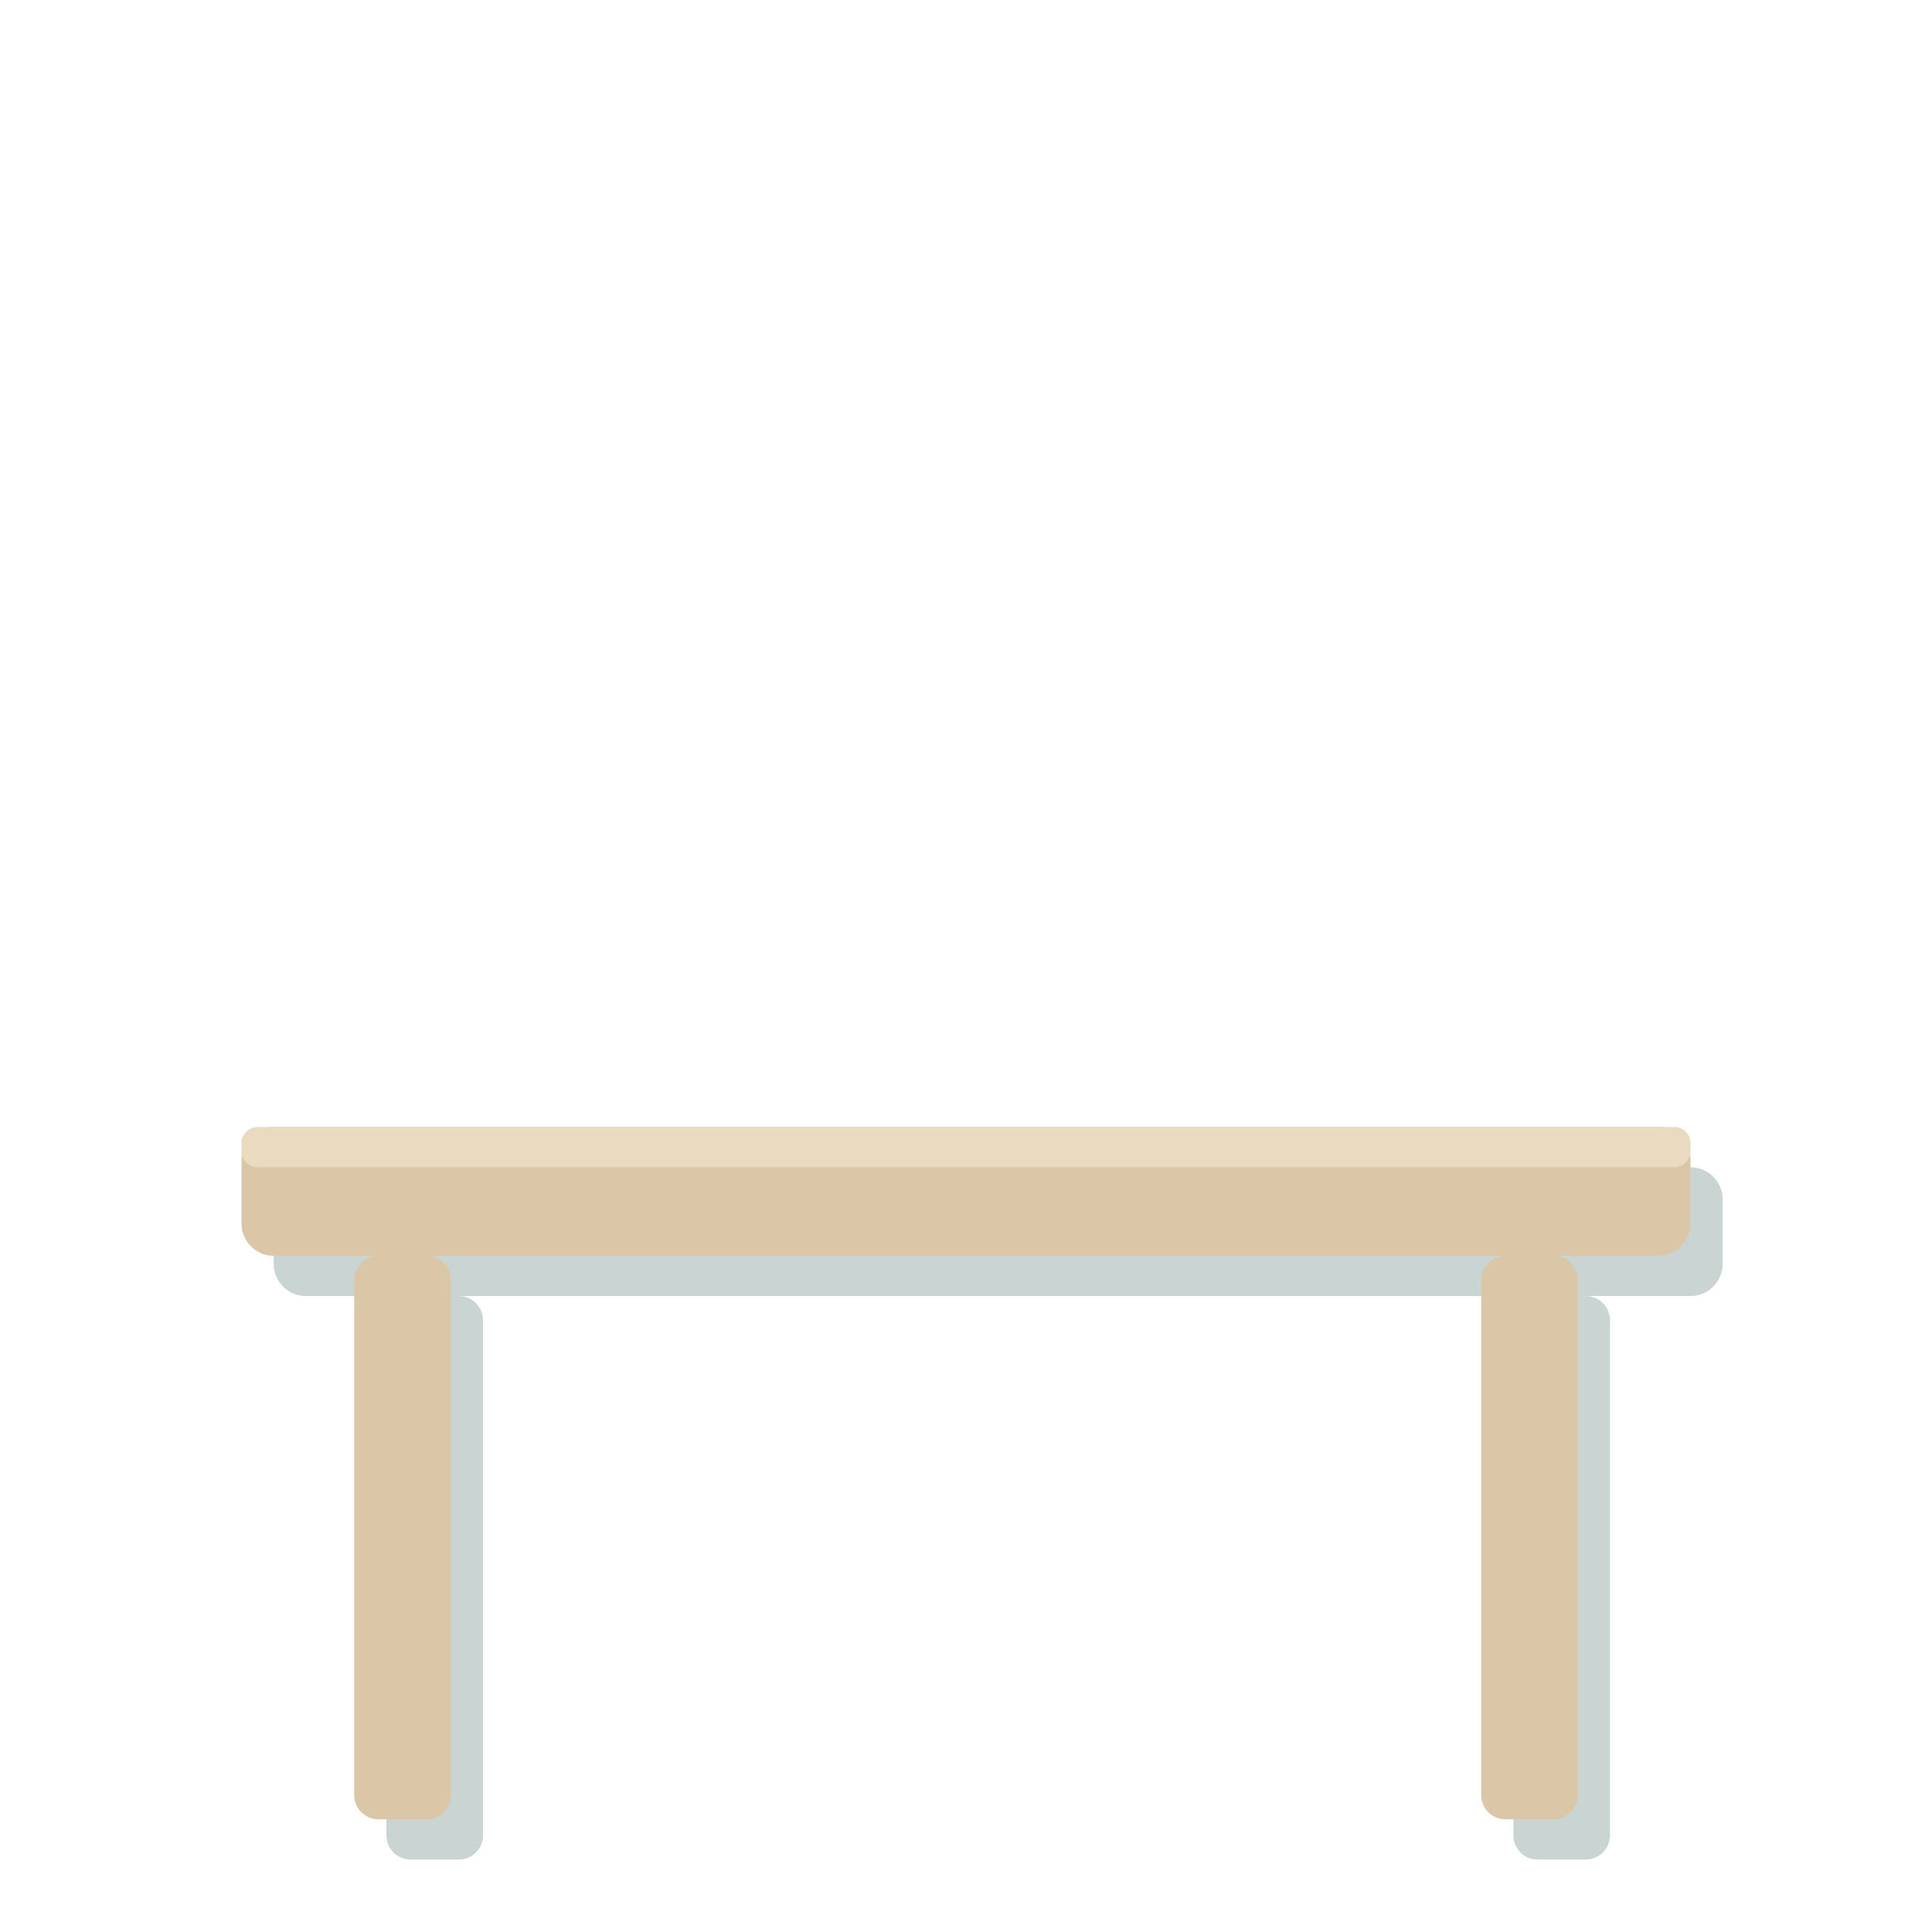
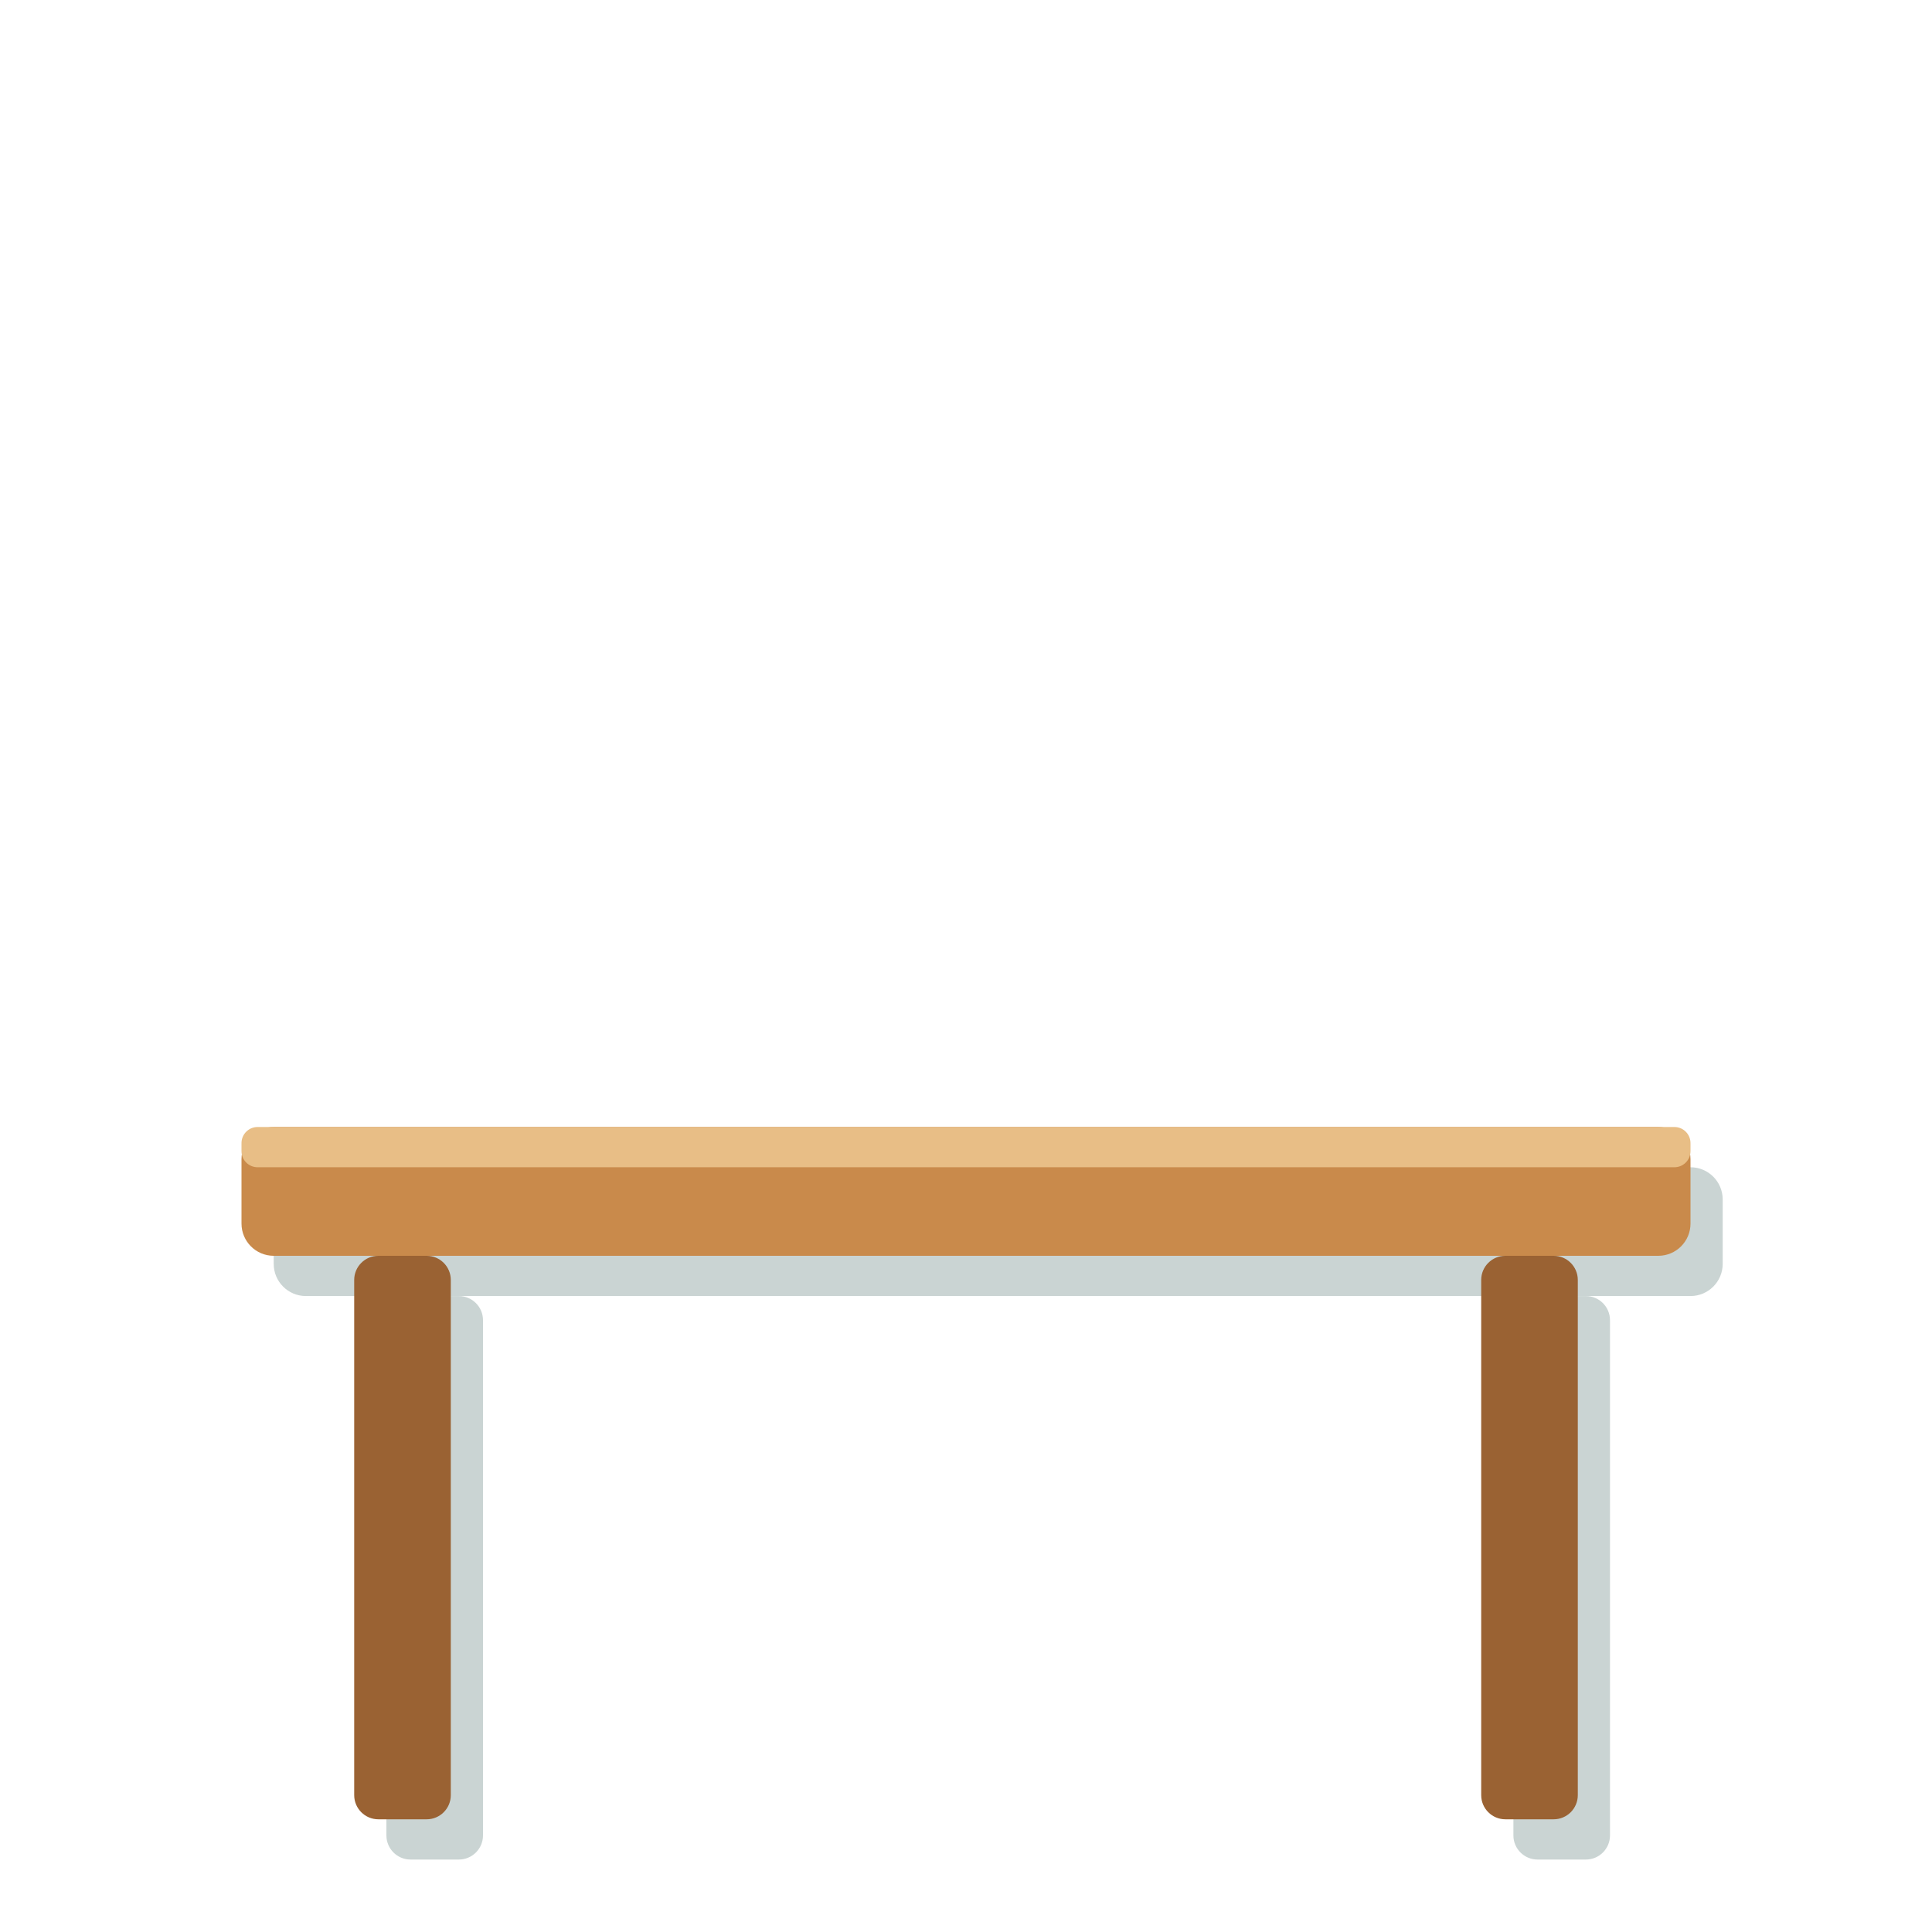
<svg xmlns="http://www.w3.org/2000/svg" viewBox="0 0 240 240">
  <g transform="translate(4 5)" opacity="0.22">
    <rect x="30" y="140" width="180" height="16" rx="4" fill="#0F3D36" />
    <rect x="44" y="156" width="12" height="70" rx="3" fill="#0F3D36" />
    <rect x="184" y="156" width="12" height="70" rx="3" fill="#0F3D36" />
  </g>
-   <rect x="30" y="140" width="180" height="16" rx="4" fill="#D9C7A7" />
-   <rect x="44" y="156" width="12" height="70" rx="3" fill="#D9C7A7" />
-   <rect x="184" y="156" width="12" height="70" rx="3" fill="#D9C7A7" />
-   <rect x="30" y="140" width="180" height="5" rx="2" fill="#EADBC0" />
+   <rect x="30" y="140" width="180" height="16" rx="4" fill="#C98A4B" />
+   <rect x="44" y="156" width="12" height="70" rx="3" fill="#9A6233" />
+   <rect x="184" y="156" width="12" height="70" rx="3" fill="#9A6233" />
+   <rect x="30" y="140" width="180" height="5" rx="2" fill="#E8BE86" />
</svg>
